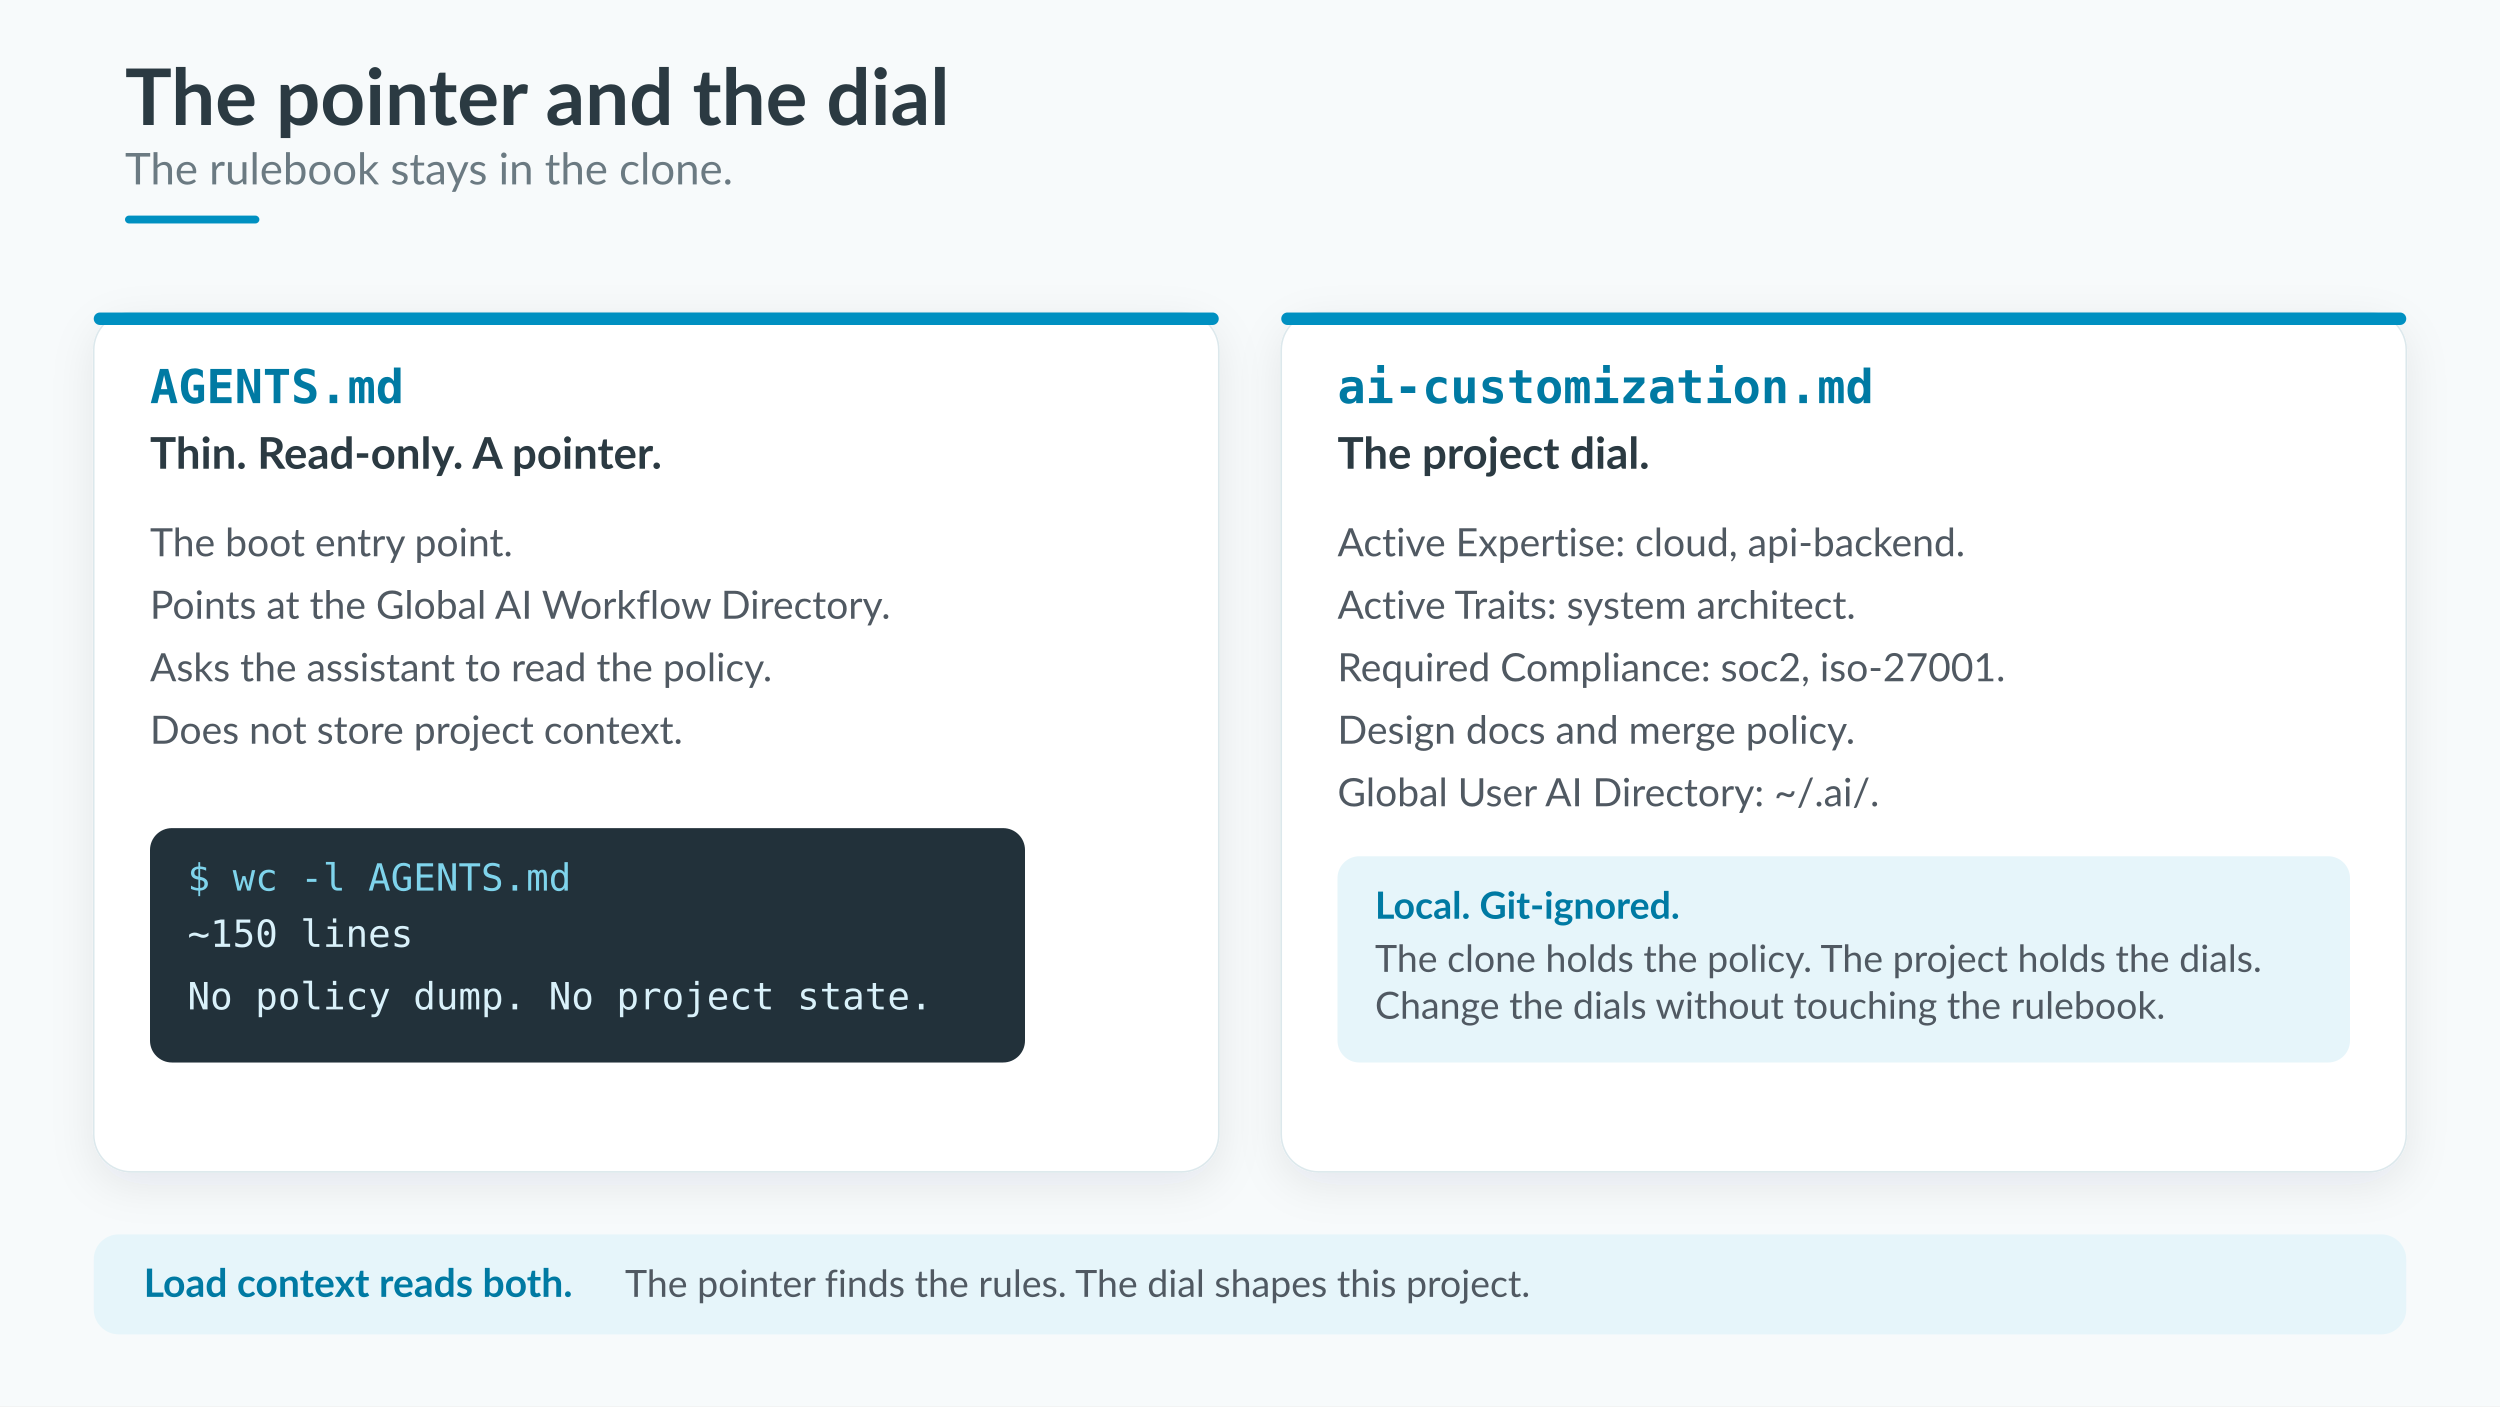
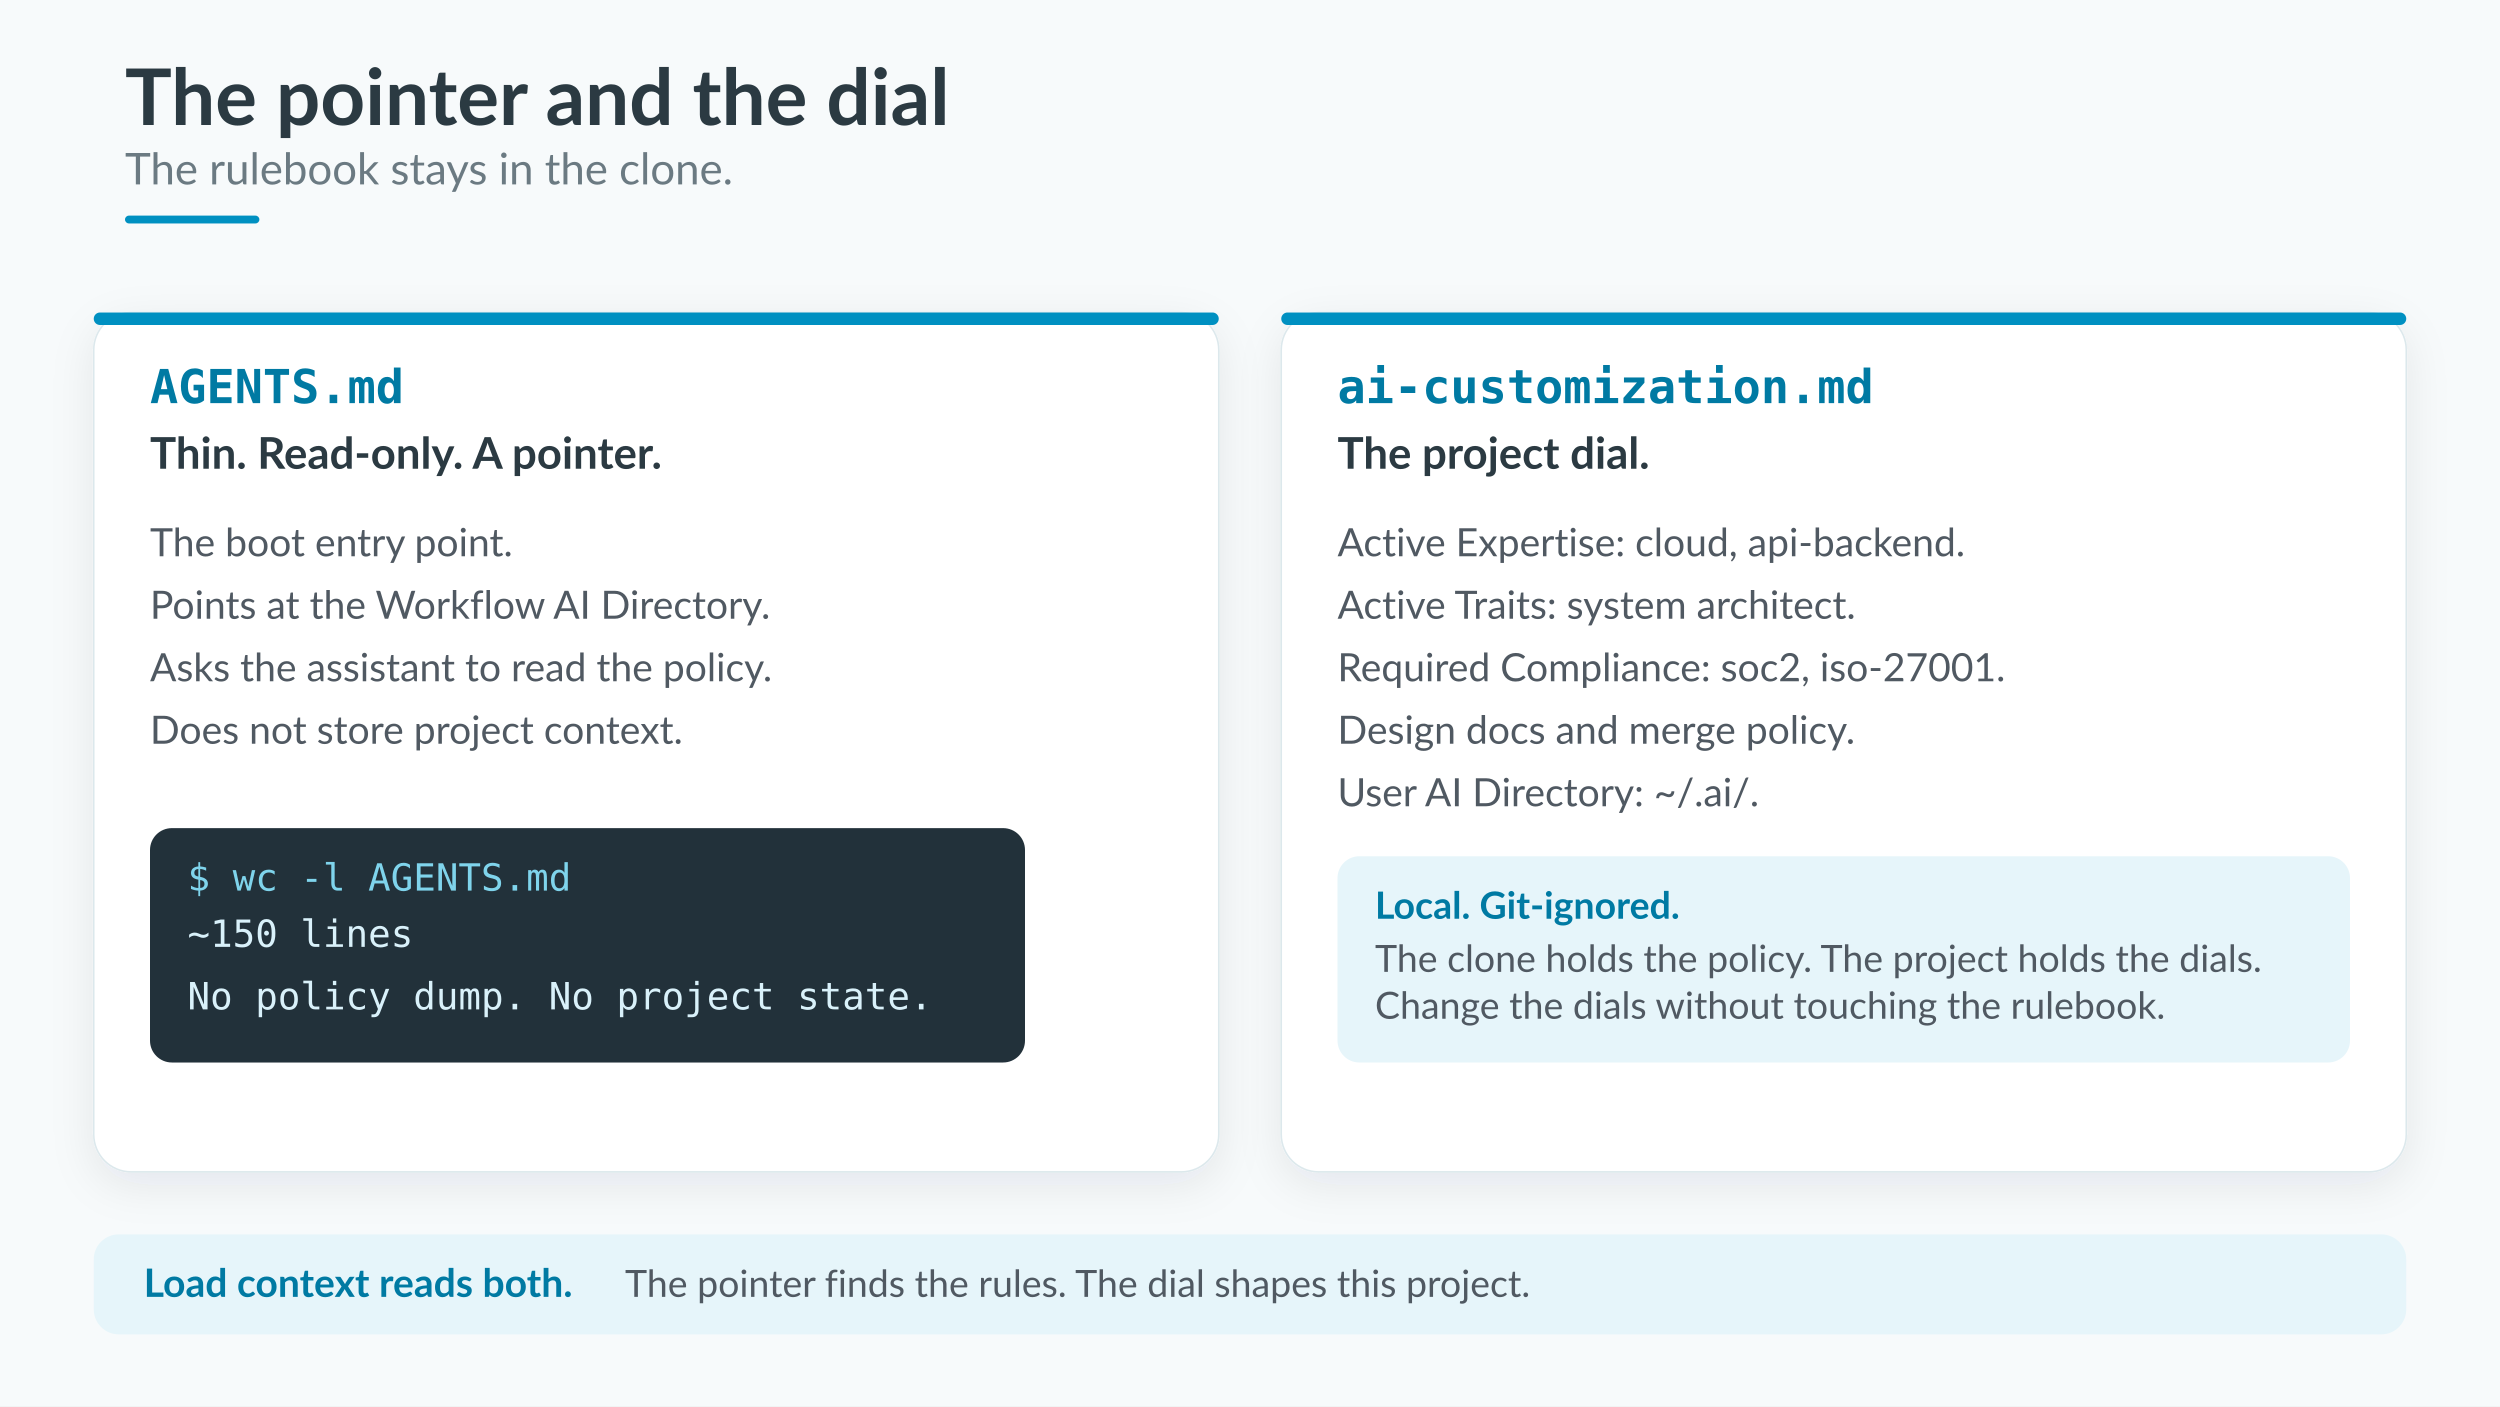
<svg xmlns="http://www.w3.org/2000/svg" viewBox="0 0 1600 900" width="1600" height="900" role="img" aria-labelledby="title desc">
  <defs>
    <filter id="shadow" x="-15%" y="-15%" width="130%" height="130%">
      <feDropShadow dx="0" dy="8" stdDeviation="14" flood-color="#22313A" flood-opacity="0.08" />
    </filter>
  </defs>
  <rect width="1600" height="900" fill="#F7FAFB" />
  <text x="80" y="80" font-family="Lato, Arial, sans-serif" font-size="50" font-weight="700" fill="#2B3A42">The pointer and the dial</text>
  <text x="80" y="118" font-family="Lato, Arial, sans-serif" font-size="28" fill="#6B7A82">The rulebook stays in the clone.</text>
  <rect x="80" y="138" width="86" height="5" rx="2.5" fill="#0090C1" />
  <rect x="60" y="200" width="720" height="550" rx="24" fill="#FFFFFF" stroke="#DCE8EC" filter="url(#shadow)" />
  <rect x="60" y="200" width="720" height="8" rx="4" fill="#0090C1" />
  <text x="96" y="258" font-family="ui-monospace, SFMono-Regular, Menlo, Consolas, monospace" font-size="30" font-weight="700" fill="#007AA3">AGENTS.md</text>
  <text x="96" y="300" font-family="Lato, Arial, sans-serif" font-size="28" font-weight="700" fill="#2B3A42">Thin. Read-only. A pointer.</text>
  <g font-family="Lato, Arial, sans-serif" font-size="25" fill="#505962">
    <text x="96" y="356">The boot entry point.</text>
-     <text x="96" y="396">Points at the Global AI Workflow Directory.</text>
+     <text x="96" y="396">Points at the Workflow AI Directory.</text>
    <text x="96" y="436">Asks the assistant to read the policy.</text>
    <text x="96" y="476">Does not store project context.</text>
  </g>
  <rect x="96" y="530" width="560" height="150" rx="14" fill="#22313A" />
  <text x="120" y="570" font-family="ui-monospace, SFMono-Regular, Menlo, Consolas, monospace" font-size="24" fill="#7FD4EC">$ wc -l AGENTS.md</text>
  <text x="120" y="606" font-family="ui-monospace, SFMono-Regular, Menlo, Consolas, monospace" font-size="24" fill="#D9F1FA">~150 lines</text>
  <text x="120" y="646" font-family="ui-monospace, SFMono-Regular, Menlo, Consolas, monospace" font-size="24" fill="#D9F1FA">No policy dump. No project state.</text>
  <rect x="820" y="200" width="720" height="550" rx="24" fill="#FFFFFF" stroke="#DCE8EC" filter="url(#shadow)" />
  <rect x="820" y="200" width="720" height="8" rx="4" fill="#0090C1" />
  <text x="856" y="258" font-family="ui-monospace, SFMono-Regular, Menlo, Consolas, monospace" font-size="30" font-weight="700" fill="#007AA3">ai-customization.md</text>
  <text x="856" y="300" font-family="Lato, Arial, sans-serif" font-size="28" font-weight="700" fill="#2B3A42">The project dial.</text>
  <g font-family="Lato, Arial, sans-serif" font-size="25" fill="#505962">
    <text x="856" y="356">Active Expertise: cloud, api-backend.</text>
    <text x="856" y="396">Active Traits: system architect.</text>
    <text x="856" y="436">Required Compliance: soc2, iso-27001.</text>
    <text x="856" y="476">Design docs and merge policy.</text>
-     <text x="856" y="516">Global User AI Directory: ~/.ai/.</text>
+     <text x="856" y="516">User AI Directory: ~/.ai/.</text>
  </g>
  <rect x="856" y="548" width="648" height="132" rx="14" fill="#E6F5FA" />
  <text x="880" y="588" font-family="Lato, Arial, sans-serif" font-size="24" font-weight="700" fill="#007AA3">Local. Git-ignored.</text>
  <text x="880" y="622" font-family="Lato, Arial, sans-serif" font-size="24" fill="#505962">The clone holds the policy. The project holds the dials.</text>
  <text x="880" y="652" font-family="Lato, Arial, sans-serif" font-size="24" fill="#505962">Change the dials without touching the rulebook.</text>
  <rect x="60" y="790" width="1480" height="64" rx="16" fill="#E6F5FA" />
  <text x="92" y="830" font-family="Lato, Arial, sans-serif" font-size="25" font-weight="700" fill="#007AA3">Load context reads both.</text>
  <text x="400" y="830" font-family="Lato, Arial, sans-serif" font-size="24" fill="#505962">The pointer finds the rules. The dial shapes this project.</text>
</svg>
